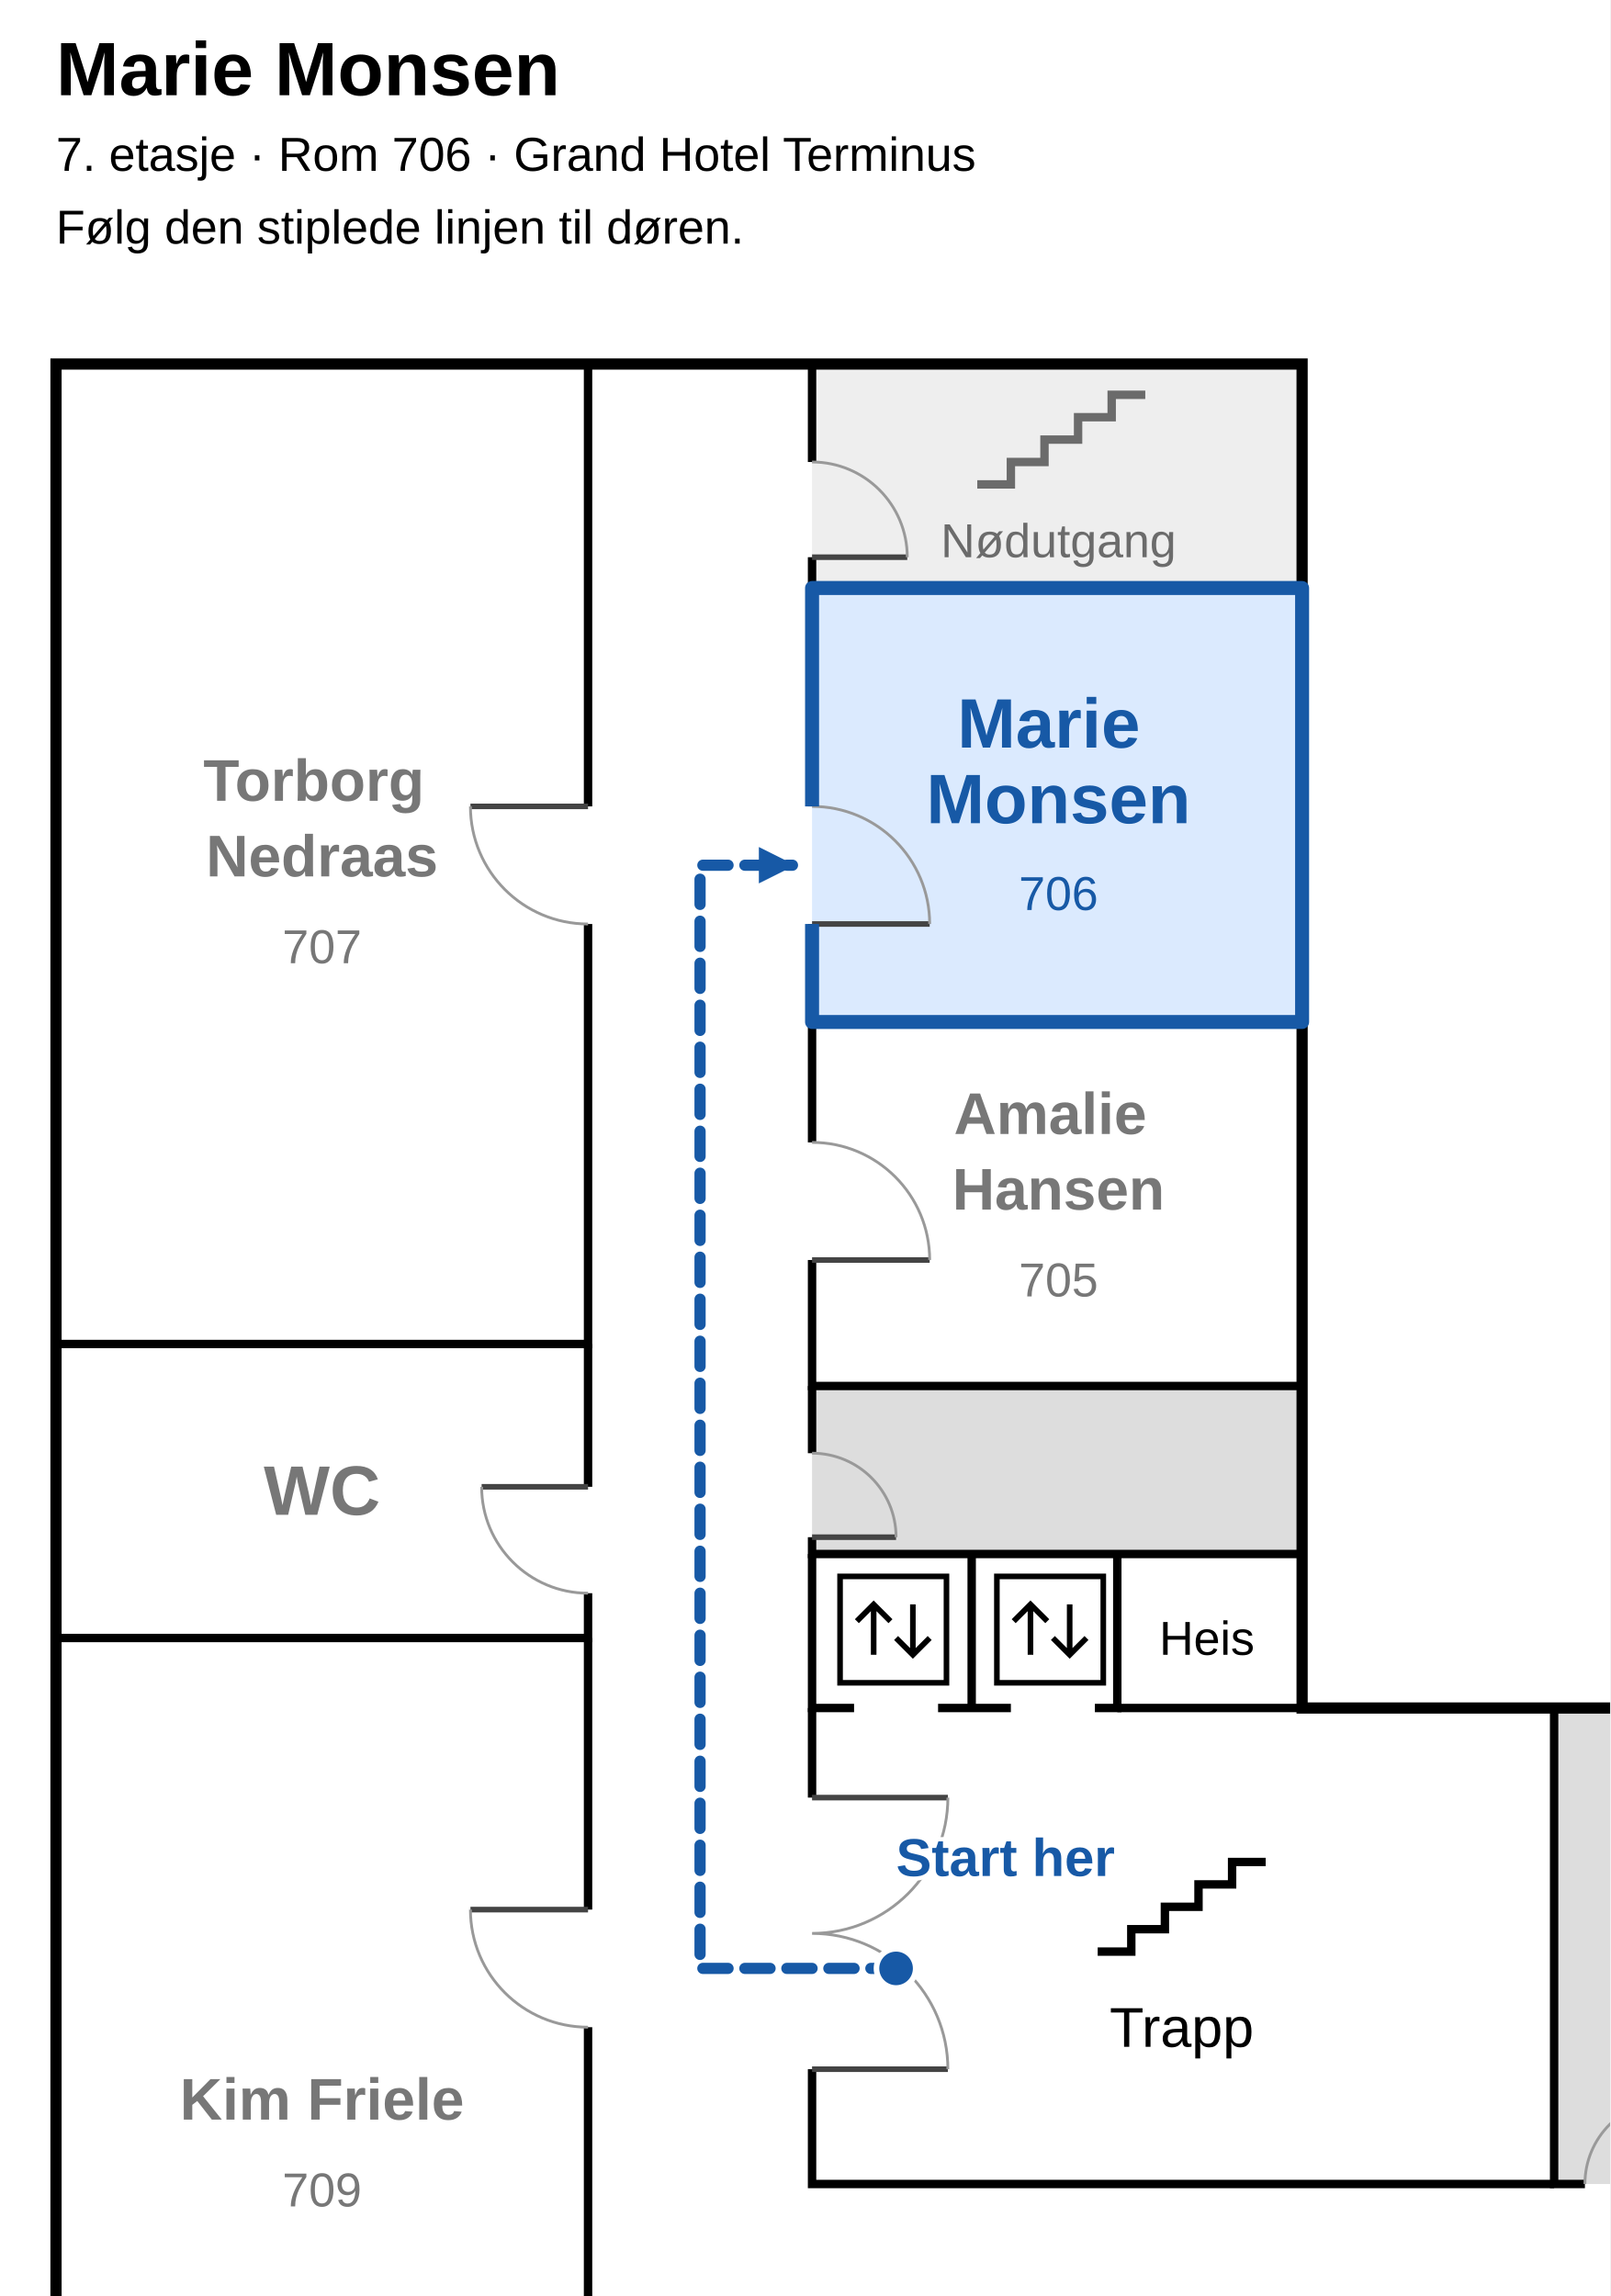
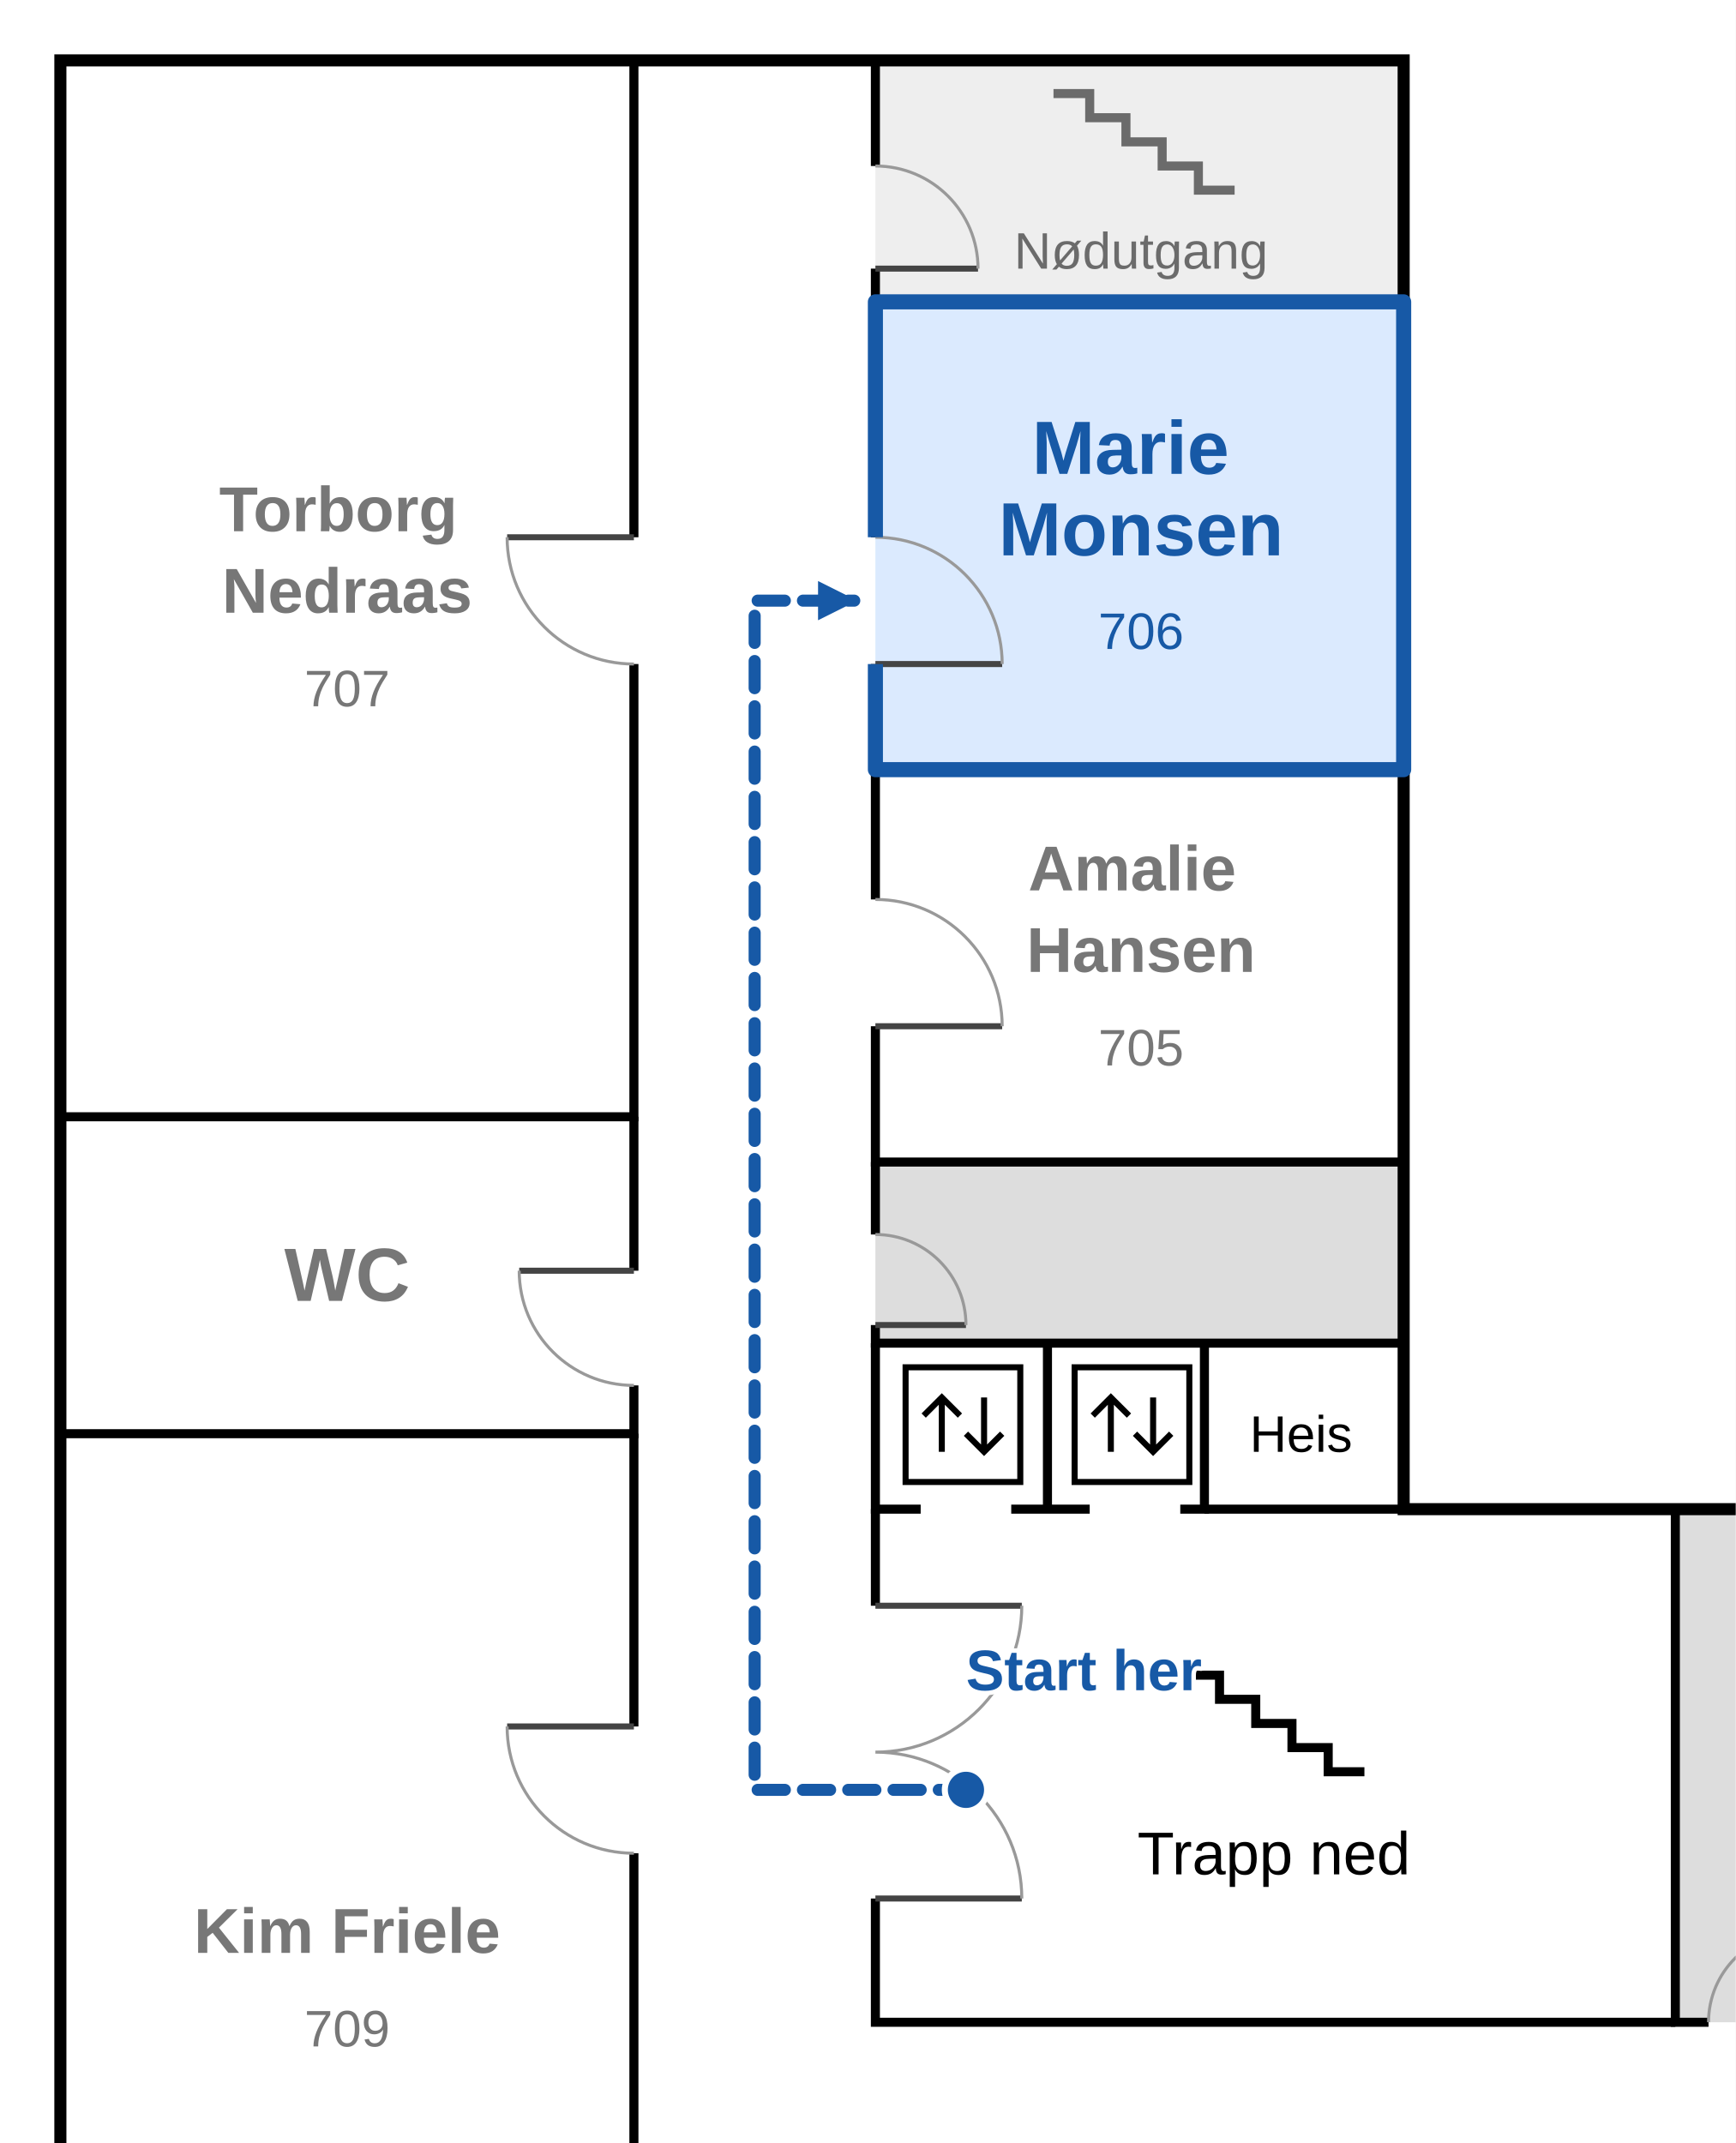
- <svg xmlns="http://www.w3.org/2000/svg" xmlns:xlink="http://www.w3.org/1999/xlink" width="575" height="820" viewBox="0 0 575 820" role="img" aria-labelledby="room-706-map-title room-706-map-description" lang="nb">
+ <svg xmlns="http://www.w3.org/2000/svg" xmlns:xlink="http://www.w3.org/1999/xlink" width="575" height="710" viewBox="0 110 575 710" role="img" aria-labelledby="room-706-map-title room-706-map-description" lang="nb">
  <defs>
    <g id="room-706-stair-symbol" fill="none" stroke="black" stroke-width="3">
-       <path d="M 0,32 H 12 V 24 H 24 V 16 H 36 V 8 H 48 V 0 H 60" />
+       <path d="M 0,0 H 12 V 8 H 24 V 16 H 36 V 24 H 48 V 32 H 60" />
    </g>
    <g id="room-706-lift-symbol" fill="none" stroke="black" stroke-width="2">
      <rect width="38" height="38" />
      <path d="M 12,28 V 10 M 6,16 L 12,10 L 18,16                M 26,10 V 28 M 20,22 L 26,28 L 32,22" />
    </g>
    <clipPath id="room-706-map-crop">
      <rect x="0" y="110" width="575" height="710" />
    </clipPath>
    <marker id="room-706-route-arrow" markerUnits="userSpaceOnUse" markerWidth="13" markerHeight="13" viewBox="0 0 13 13" refX="12" refY="6.5" orient="auto">
      <path d="M 0,0 L 13,6.5 L 0,13 Z" fill="#1759a6" />
    </marker>
  </defs>
-   <rect width="100%" height="100%" fill="white" />
-   <g font-family="Arial, Helvetica, sans-serif" fill="black">
-     <text x="20" y="34" font-size="27" font-weight="bold">Marie Monsen</text>
-     <text x="20" y="61" font-size="17">7. etasje · Rom 706 · Grand Hotel Terminus</text>
-     <text x="20" y="87" font-size="17">Følg den stiplede linjen til døren.</text>
-   </g>
+   <rect x="0" y="110" width="575" height="710" fill="white" />
  <g clip-path="url(#room-706-map-crop)">
    <g font-family="Arial, Helvetica, sans-serif" fill="black" transform="translate(-30 20)">
      <g id="room-706-service-room-fills" fill="#dddddd">
        <rect x="585" y="590" width="160" height="170" />
        <rect x="320" y="475" width="175" height="60" />
      </g>
      <g id="room-706-emergency-stairwell-fills" fill="#eeeeee">
        <rect x="320" y="110" width="175" height="80" />
        <rect x="1000" y="590" width="150" height="170" />
      </g>
      <rect id="room-706-destination-fill" x="320" y="190" width="175" height="155" fill="#dbeafe" />
      <path id="room-706-outer-walls" d="M 50,110 H 495 V 590 H 1150 V 970 H 50 Z" fill="none" stroke="black" stroke-width="4" />
      <g fill="none" stroke="black" stroke-width="3">
        <g id="room-706-room-707" data-room-number="707">
          <path d="M 240,110 V 268 M 240,310 V 460 H 50" />
        </g>
        <g id="room-706-room-706" data-room-number="706">
          <path d="M 495,190 H 320 V 268 M 320,310 V 345 H 495" />
        </g>
        <g id="room-706-room-705" data-room-number="705">
          <path d="M 320,345 V 388 M 320,430 V 475 H 495" />
        </g>
        <g id="room-706-room-710" data-room-number="710">
          <path d="M 240,970 V 820 H 262 M 304,820 H 430 V 970" />
        </g>
        <g id="room-706-room-711" data-room-number="711">
          <path d="M 430,820 H 459 M 501,820 H 690 V 970" />
        </g>
        <g id="room-706-room-712" data-room-number="712">
          <path d="M 690,820 H 810 M 852,820 H 950 V 970" />
        </g>
        <g id="room-706-room-713" data-room-number="713">
          <path d="M 950,820 H 978 M 1020,820 H 1150" />
        </g>
        <g id="room-706-room-714" data-room-number="714">
          <path d="M 745,590 V 760 H 793 M 835,760 H 1000 V 590" />
        </g>
        <g id="room-706-room-716" data-room-number="716">
          <path d="M 585,590 V 760 H 596 M 626,760 H 641 V 700                  H 623 V 653 H 665 V 590" />
        </g>
        <g id="room-706-room-709" data-room-number="709">
          <path d="M 240,565 V 662 M 240,704 V 820" />
        </g>
        <g id="room-706-wc-area">
          <path d="M 240,460 V 511 M 240,549 V 565 H 50" />
        </g>
        <g id="room-706-unlabelled-areas">
          <path d="M 320,475 V 499 M 320,529 V 535 H 495" />
          <path d="M 665,590 V 700 H 681 V 760 H 688 M 724,760 H 745" />
        </g>
        <g id="room-706-main-stairwell">
          <path d="M 429,590 H 585 M 320,590 V 622                  M 320,719 V 760 H 585" />
        </g>
        <g id="room-706-lift-area">
          <path d="M 320,535 V 590 H 335 M 365,590 H 391                  M 421,590 H 429 V 535 M 377,535 V 590" />
        </g>
        <g id="room-706-upper-stairwell">
          <path d="M 320,110 V 145 M 320,179 V 190" />
        </g>
        <g id="room-706-right-stairwell">
          <path d="M 1000,760 H 1079 M 1121,760 H 1150" />
        </g>
      </g>
      <g id="room-706-doors" fill="none">
        <g id="room-706-door-707" transform="translate(240 268) rotate(90)">
          <path d="M 0,0 V 42" stroke="#444444" stroke-width="2" />
          <path d="M 0,42 A 42,42 0 0 0 42,0" stroke="#999999" stroke-width="1" />
        </g>
        <g id="room-706-door-706" transform="translate(320 310) rotate(-90)">
          <path d="M 0,0 V 42" stroke="#444444" stroke-width="2" />
          <path d="M 0,42 A 42,42 0 0 0 42,0" stroke="#999999" stroke-width="1" />
        </g>
        <g id="room-706-door-705" transform="translate(320 430) rotate(-90)">
          <path d="M 0,0 V 42" stroke="#444444" stroke-width="2" />
          <path d="M 0,42 A 42,42 0 0 0 42,0" stroke="#999999" stroke-width="1" />
        </g>
        <g id="room-706-door-709-upper" transform="translate(240 662) rotate(90)">
          <path d="M 0,0 V 42" stroke="#444444" stroke-width="2" />
          <path d="M 0,42 A 42,42 0 0 0 42,0" stroke="#999999" stroke-width="1" />
        </g>
        <g id="room-706-door-wc" transform="translate(240 511) rotate(90)">
          <path d="M 0,0 V 38" stroke="#444444" stroke-width="2" />
          <path d="M 0,38 A 38,38 0 0 0 38,0" stroke="#999999" stroke-width="1" />
        </g>
        <g id="room-706-door-710" transform="translate(262 820) rotate(0)">
          <path d="M 0,0 V 42" stroke="#444444" stroke-width="2" />
          <path d="M 0,42 A 42,42 0 0 0 42,0" stroke="#999999" stroke-width="1" />
        </g>
        <g id="room-706-door-711" transform="translate(459 820) rotate(0)">
          <path d="M 0,0 V 42" stroke="#444444" stroke-width="2" />
          <path d="M 0,42 A 42,42 0 0 0 42,0" stroke="#999999" stroke-width="1" />
        </g>
        <g id="room-706-door-712" transform="translate(810 820) rotate(0)">
          <path d="M 0,0 V 42" stroke="#444444" stroke-width="2" />
          <path d="M 0,42 A 42,42 0 0 0 42,0" stroke="#999999" stroke-width="1" />
        </g>
        <g id="room-706-door-713" transform="translate(978 820) rotate(0)">
          <path d="M 0,0 V 42" stroke="#444444" stroke-width="2" />
          <path d="M 0,42 A 42,42 0 0 0 42,0" stroke="#999999" stroke-width="1" />
        </g>
        <g id="room-706-door-714-left" transform="translate(835 760) rotate(180)">
          <path d="M 0,0 V 42" stroke="#444444" stroke-width="2" />
          <path d="M 0,42 A 42,42 0 0 0 42,0" stroke="#999999" stroke-width="1" />
        </g>
        <g id="room-706-door-716" transform="translate(626 760) rotate(180)">
          <path d="M 0,0 V 30" stroke="#444444" stroke-width="2" />
          <path d="M 0,30 A 30,30 0 0 0 30,0" stroke="#999999" stroke-width="1" />
        </g>
        <g id="room-706-door-service-by-714" transform="translate(724 760) rotate(180)">
          <path d="M 0,0 V 36" stroke="#444444" stroke-width="2" />
          <path d="M 0,36 A 36,36 0 0 0 36,0" stroke="#999999" stroke-width="1" />
        </g>
        <g id="room-706-door-service-by-705" transform="translate(320 529) rotate(-90)">
          <path d="M 0,0 V 30" stroke="#444444" stroke-width="2" />
          <path d="M 0,30 A 30,30 0 0 0 30,0" stroke="#999999" stroke-width="1" />
        </g>
        <g id="room-706-door-upper-emergency" transform="translate(320 179) rotate(-90)">
          <path d="M 0,0 V 34" stroke="#444444" stroke-width="2" />
          <path d="M 0,34 A 34,34 0 0 0 34,0" stroke="#999999" stroke-width="1" />
        </g>
        <g id="room-706-door-right-emergency" transform="translate(1121 760) rotate(180)">
          <path d="M 0,0 V 42" stroke="#444444" stroke-width="2" />
          <path d="M 0,42 A 42,42 0 0 0 42,0" stroke="#999999" stroke-width="1" />
        </g>
        <g id="room-706-main-stairwell-double-door">
          <path d="M 320,622 H 368.5 M 320,719 H 368.5" stroke="#444444" stroke-width="2" />
          <path d="M 368.5,622 A 48.5,48.5 0 0 1 320,670.5 M 368.5,719 A 48.5,48.5 0 0 0 320,670.5" stroke="#999999" stroke-width="1" />
        </g>
      </g>
      <path id="room-706-destination-outline" d="M 320,268 V 190 H 495 V 345 H 320 V 310" fill="none" stroke="#1759a6" stroke-width="5" stroke-linejoin="round" />
      <g id="room-706-room-labels" font-size="21" text-anchor="middle" fill="#777777">
        <g id="room-706-label-707">
          <text x="145" y="266" font-weight="bold">
            <tspan x="145" dy="0">Torborg</tspan>
            <tspan x="145" dy="27">Nedraas</tspan>
          </text>
          <text x="145" y="324" font-size="17">707</text>
        </g>
        <g id="room-706-label-706" fill="#1759a6" font-size="25">
          <text x="408" y="247" font-weight="bold">
            <tspan x="408" dy="0">Marie</tspan>
            <tspan x="408" dy="27">Monsen</tspan>
          </text>
          <text x="408" y="305" font-size="17">706</text>
        </g>
        <g id="room-706-label-705">
          <text x="408" y="385" font-weight="bold">
            <tspan x="408" dy="0">Amalie</tspan>
            <tspan x="408" dy="27">Hansen</tspan>
          </text>
          <text x="408" y="443" font-size="17">705</text>
        </g>
        <g id="room-706-label-709">
          <text x="145" y="737" font-weight="bold">
            <tspan x="145" dy="0">Kim Friele</tspan>
          </text>
          <text x="145" y="768" font-size="17">709</text>
        </g>
        <g id="room-706-label-710">
          <text x="335" y="890" font-weight="bold">
            <tspan x="335" dy="0">Lucie Wolf</tspan>
          </text>
          <text x="335" y="921" font-size="17">710</text>
        </g>
        <g id="room-706-label-711">
          <text x="560" y="890" font-weight="bold">
            <tspan x="560" dy="0">Fanny Schnelle</tspan>
          </text>
          <text x="560" y="921" font-size="17">711</text>
        </g>
        <g id="room-706-label-712">
          <text x="820" y="890" font-weight="bold">
            <tspan x="820" dy="0">Amalie Skram</tspan>
          </text>
          <text x="820" y="921" font-size="17">712</text>
        </g>
        <g id="room-706-label-713">
          <text x="1050" y="890" font-weight="bold">
            <tspan x="1050" dy="0">Anne Gullestad</tspan>
          </text>
          <text x="1050" y="921" font-size="17">713</text>
        </g>
        <g id="room-706-label-714">
          <text x="873" y="671" font-weight="bold">
            <tspan x="873" dy="0">Valborg Platou</tspan>
          </text>
          <text x="873" y="702" font-size="17">714</text>
        </g>
        <text id="room-706-label-716" x="624" y="631" font-size="17" fill="#777777">716</text>
        <text id="room-706-label-wc" x="145" y="521" font-size="25" font-weight="bold">WC</text>
      </g>
      <g id="room-706-stairs-and-lifts" font-size="20" text-anchor="middle">
        <g id="room-706-upper-emergency-exit" opacity="0.55">
          <use xlink:href="#room-706-stair-symbol" x="379" y="121" />
          <text x="408" y="179" font-size="17">Nødutgang</text>
        </g>
        <use xlink:href="#room-706-lift-symbol" x="330" y="543" />
        <use xlink:href="#room-706-lift-symbol" x="386" y="543" />
        <text x="461" y="571" font-size="17">Heis</text>
        <use xlink:href="#room-706-stair-symbol" x="422" y="645" />
-         <text x="452" y="711">Trapp</text>
+         <text x="452" y="711">Trapp ned</text>
        <g id="room-706-right-emergency-exit" opacity="0.55">
          <use xlink:href="#room-706-stair-symbol" x="1045" y="625" />
          <text x="1075" y="698" font-size="17">Nødutgang</text>
        </g>
      </g>
      <g id="room-706-route" fill="none" stroke-linejoin="round" stroke-linecap="round">
        <path d="M 350,683 H 280 V 289 H 313" stroke="white" stroke-width="8" />
        <path d="M 350,683 H 280 V 289 H 313" stroke="#1759a6" stroke-width="4" stroke-dasharray="9 6" marker-end="url(#room-706-route-arrow)" />
        <circle cx="350" cy="683" r="7" fill="#1759a6" stroke="white" stroke-width="2" />
        <text x="350" y="650" font-size="19" font-weight="bold" fill="#1759a6" stroke="white" stroke-width="3" paint-order="stroke fill">Start her</text>
      </g>
    </g>
  </g>
</svg>
